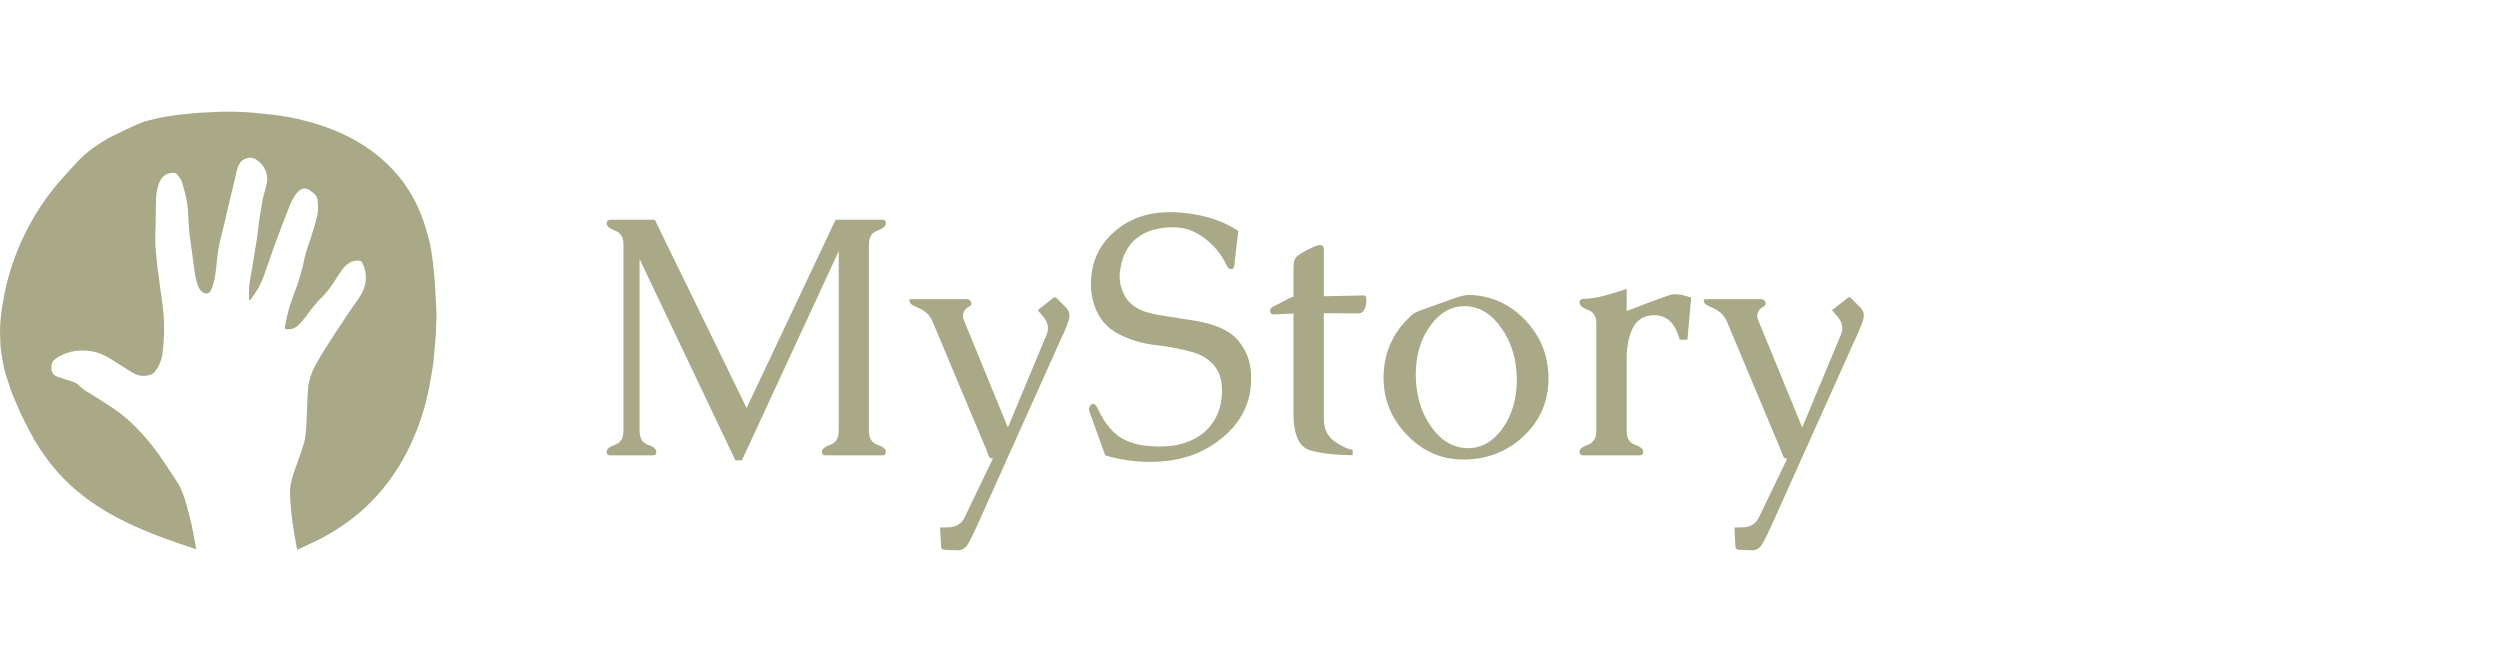
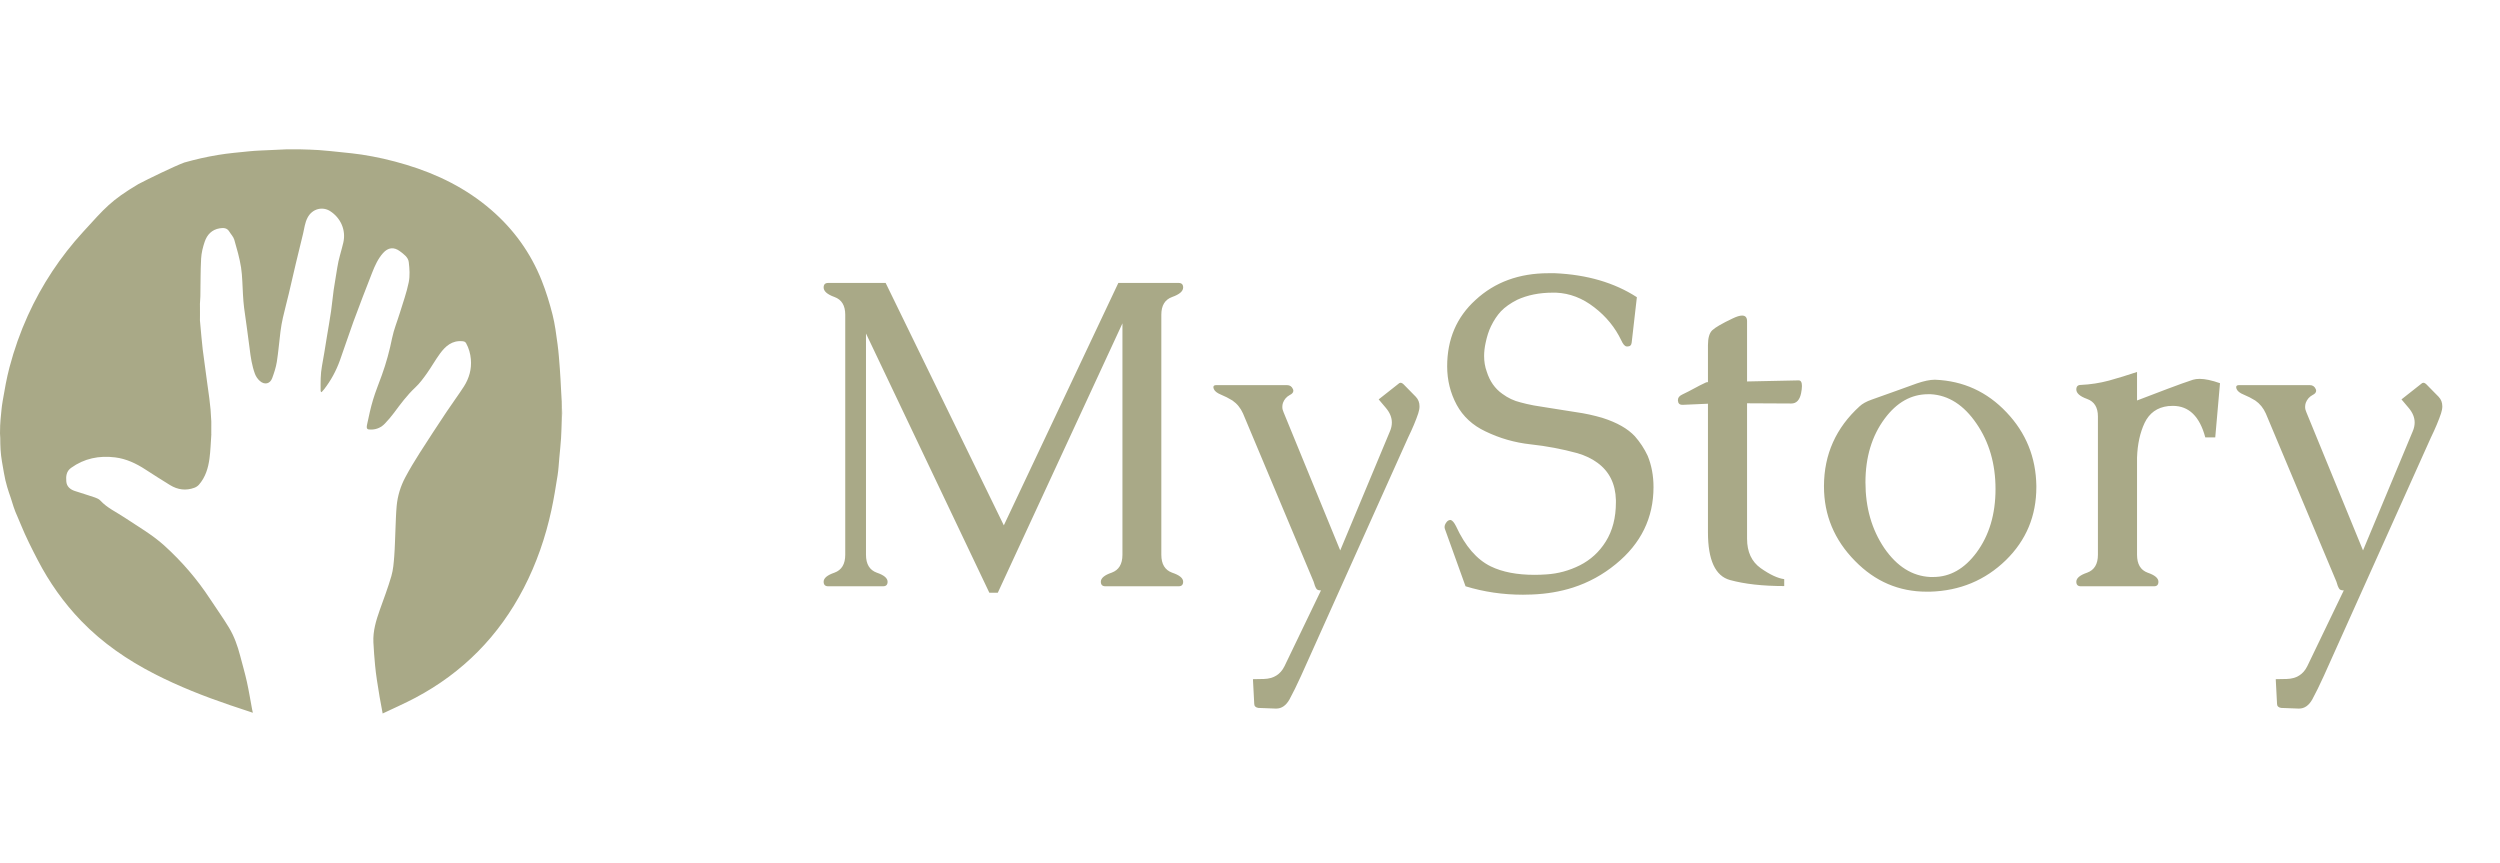
- <svg xmlns="http://www.w3.org/2000/svg" width="291" height="78" viewBox="0 0 291 78" fill="none">
-   <path d="M101.145 28.449V50.148C101.145 50.995 101.47 51.535 102.121 51.77C102.785 51.991 103.117 52.264 103.117 52.59C103.117 52.863 102.98 53 102.707 53H96.086C95.812 53 95.676 52.863 95.676 52.59C95.676 52.264 96.001 51.991 96.652 51.77C97.303 51.535 97.629 50.995 97.629 50.148V29.23L86.359 53.586H85.598L74.445 30.148V50.148C74.445 50.995 74.771 51.535 75.422 51.77C76.073 51.991 76.398 52.264 76.398 52.59C76.398 52.863 76.262 53 75.988 53H71.027C70.754 53 70.617 52.863 70.617 52.59C70.617 52.264 70.943 51.991 71.594 51.77C72.245 51.535 72.57 50.995 72.57 50.148V28.449C72.57 27.616 72.245 27.082 71.594 26.848C70.943 26.613 70.617 26.327 70.617 25.988C70.617 25.715 70.754 25.578 71.027 25.578H76.223L86.906 47.492L97.258 25.578H102.707C102.98 25.578 103.117 25.715 103.117 25.988C103.117 26.327 102.785 26.613 102.121 26.848C101.47 27.082 101.145 27.616 101.145 28.449ZM108.527 37.375C108.306 36.88 107.987 36.49 107.57 36.203C107.232 35.995 106.887 35.819 106.535 35.676C106.184 35.533 105.969 35.363 105.891 35.168C105.865 35.103 105.852 35.044 105.852 34.992C105.852 34.875 105.936 34.816 106.105 34.816H112.512C112.759 34.816 112.935 34.934 113.039 35.168C113.065 35.22 113.078 35.272 113.078 35.324C113.078 35.48 112.967 35.611 112.746 35.715C112.46 35.871 112.258 36.105 112.141 36.418C112.102 36.535 112.082 36.659 112.082 36.789C112.082 36.945 112.121 37.108 112.199 37.277L117.316 49.758L121.809 38.996C121.926 38.723 121.984 38.456 121.984 38.195C121.984 37.74 121.802 37.297 121.438 36.867L120.793 36.105L122.551 34.719C122.629 34.641 122.701 34.602 122.766 34.602C122.857 34.602 122.954 34.654 123.059 34.758L124.152 35.871C124.374 36.105 124.484 36.392 124.484 36.73C124.484 36.926 124.445 37.141 124.367 37.375C124.159 38 123.853 38.729 123.449 39.562L113.781 61.086C113.391 61.945 113.039 62.661 112.727 63.234C112.414 63.781 112.017 64.055 111.535 64.055H111.477L109.914 63.996C109.667 63.957 109.543 63.833 109.543 63.625L109.426 61.398L110.422 61.379C111.294 61.353 111.913 60.969 112.277 60.227L115.578 53.371C115.383 53.371 115.253 53.332 115.188 53.254C115.148 53.215 115.096 53.117 115.031 52.961C114.979 52.792 114.94 52.668 114.914 52.59L108.527 37.375ZM135.949 51.926C137.004 51.861 138.013 51.587 138.977 51.105C139.953 50.611 140.734 49.895 141.32 48.957C141.932 47.98 142.238 46.802 142.238 45.422V45.207C142.199 43.736 141.639 42.609 140.559 41.828C140.064 41.464 139.465 41.177 138.762 40.969C137.382 40.591 135.969 40.324 134.523 40.168C133.091 40.012 131.73 39.621 130.441 38.996C129.283 38.449 128.417 37.648 127.844 36.594C127.271 35.526 126.984 34.367 126.984 33.117C126.984 30.669 127.837 28.671 129.543 27.121C131.288 25.506 133.488 24.699 136.145 24.699H136.73C139.634 24.829 142.102 25.552 144.133 26.867L143.664 30.969C143.638 31.203 143.514 31.32 143.293 31.32H143.215C143.046 31.307 142.883 31.125 142.727 30.773C142.167 29.602 141.353 28.605 140.285 27.785C139.217 26.952 138.065 26.509 136.828 26.457H136.516C135.318 26.457 134.25 26.672 133.312 27.102C132.701 27.414 132.212 27.759 131.848 28.137C131.509 28.501 131.21 28.951 130.949 29.484C130.741 29.914 130.578 30.415 130.461 30.988C130.37 31.405 130.324 31.802 130.324 32.18C130.324 32.688 130.402 33.156 130.559 33.586C130.832 34.458 131.301 35.129 131.965 35.598C132.473 35.975 133.026 36.236 133.625 36.379C133.951 36.47 134.348 36.561 134.816 36.652C135.285 36.73 135.773 36.809 136.281 36.887C137.023 37.004 137.805 37.128 138.625 37.258C139.458 37.375 140.266 37.551 141.047 37.785C142.349 38.202 143.319 38.755 143.957 39.445C144.426 39.979 144.81 40.565 145.109 41.203C145.461 42.062 145.637 43.007 145.637 44.035C145.637 46.822 144.504 49.139 142.238 50.988C141.066 51.952 139.771 52.661 138.352 53.117C137.206 53.482 135.982 53.69 134.68 53.742C134.393 53.755 134.113 53.762 133.84 53.762C132.03 53.762 130.298 53.508 128.645 53L126.789 47.844C126.763 47.779 126.75 47.714 126.75 47.648C126.75 47.518 126.796 47.388 126.887 47.258C126.991 47.089 127.128 47.004 127.297 47.004C127.453 47.043 127.616 47.232 127.785 47.57C128.618 49.38 129.667 50.591 130.93 51.203C131.971 51.711 133.293 51.965 134.895 51.965C135.233 51.965 135.585 51.952 135.949 51.926ZM150.559 36.496C150.064 36.509 149.322 36.542 148.332 36.594H148.234C147.987 36.594 147.857 36.464 147.844 36.203V36.164C147.844 35.956 147.967 35.793 148.215 35.676C148.475 35.559 149.016 35.279 149.836 34.836C150.031 34.732 150.22 34.641 150.402 34.562C150.441 34.55 150.493 34.543 150.559 34.543V31.203C150.559 30.552 150.689 30.103 150.949 29.855C151.223 29.595 151.841 29.237 152.805 28.781C153.156 28.612 153.436 28.527 153.645 28.527C153.944 28.527 154.094 28.697 154.094 29.035V34.484L158.742 34.387H158.762C158.957 34.387 159.055 34.556 159.055 34.895C159.055 35.077 159.029 35.298 158.977 35.559C158.846 36.171 158.553 36.477 158.098 36.477L154.094 36.457V48.703C154.094 49.888 154.504 50.773 155.324 51.359C156.158 51.945 156.867 52.277 157.453 52.355V52.98C155.513 52.98 153.879 52.798 152.551 52.434C151.223 52.069 150.559 50.63 150.559 48.117V36.496ZM171.105 34.328C173.645 34.432 175.793 35.415 177.551 37.277C179.309 39.126 180.207 41.34 180.246 43.918V44.035C180.246 46.639 179.328 48.84 177.492 50.637C175.617 52.46 173.332 53.41 170.637 53.488H170.324C167.824 53.488 165.669 52.564 163.859 50.715C161.984 48.814 161.047 46.568 161.047 43.977V43.918C161.06 41.066 162.134 38.671 164.27 36.73C164.517 36.496 164.882 36.294 165.363 36.125C165.858 35.956 166.587 35.695 167.551 35.344C168.124 35.135 168.755 34.908 169.445 34.66C170.096 34.439 170.63 34.328 171.047 34.328H171.105ZM170.695 35.637H170.461C168.938 35.637 167.629 36.372 166.535 37.844C165.376 39.406 164.797 41.327 164.797 43.605C164.797 45.884 165.363 47.863 166.496 49.543C167.642 51.21 169.029 52.082 170.656 52.16H170.93C172.44 52.16 173.742 51.425 174.836 49.953C175.982 48.404 176.555 46.49 176.555 44.211C176.555 41.932 175.982 39.96 174.836 38.293C173.69 36.613 172.31 35.728 170.695 35.637ZM189.348 41.379V50.148C189.348 50.995 189.667 51.535 190.305 51.77C190.956 51.991 191.281 52.264 191.281 52.59C191.281 52.863 191.151 53 190.891 53H184.27C183.996 53 183.859 52.863 183.859 52.59C183.859 52.264 184.185 51.991 184.836 51.77C185.487 51.535 185.812 50.995 185.812 50.148V37.648C185.812 36.828 185.487 36.301 184.836 36.066C184.185 35.832 183.859 35.546 183.859 35.207C183.859 34.934 183.996 34.797 184.27 34.797C185.129 34.758 185.975 34.628 186.809 34.406C187.655 34.172 188.501 33.911 189.348 33.625V36.203L192.062 35.168C193.065 34.79 193.846 34.51 194.406 34.328C194.576 34.276 194.777 34.25 195.012 34.25C195.493 34.25 196.105 34.38 196.848 34.641L196.418 39.543H195.52C195.012 37.642 194.035 36.691 192.59 36.691C192.447 36.691 192.303 36.698 192.16 36.711C191.171 36.828 190.461 37.336 190.031 38.234C189.615 39.12 189.387 40.168 189.348 41.379ZM200.988 37.375C200.767 36.88 200.448 36.49 200.031 36.203C199.693 35.995 199.348 35.819 198.996 35.676C198.645 35.533 198.43 35.363 198.352 35.168C198.326 35.103 198.312 35.044 198.312 34.992C198.312 34.875 198.397 34.816 198.566 34.816H204.973C205.22 34.816 205.396 34.934 205.5 35.168C205.526 35.22 205.539 35.272 205.539 35.324C205.539 35.48 205.428 35.611 205.207 35.715C204.921 35.871 204.719 36.105 204.602 36.418C204.562 36.535 204.543 36.659 204.543 36.789C204.543 36.945 204.582 37.108 204.66 37.277L209.777 49.758L214.27 38.996C214.387 38.723 214.445 38.456 214.445 38.195C214.445 37.74 214.263 37.297 213.898 36.867L213.254 36.105L215.012 34.719C215.09 34.641 215.161 34.602 215.227 34.602C215.318 34.602 215.415 34.654 215.52 34.758L216.613 35.871C216.835 36.105 216.945 36.392 216.945 36.73C216.945 36.926 216.906 37.141 216.828 37.375C216.62 38 216.314 38.729 215.91 39.562L206.242 61.086C205.852 61.945 205.5 62.661 205.188 63.234C204.875 63.781 204.478 64.055 203.996 64.055H203.938L202.375 63.996C202.128 63.957 202.004 63.833 202.004 63.625L201.887 61.398L202.883 61.379C203.755 61.353 204.374 60.969 204.738 60.227L208.039 53.371C207.844 53.371 207.714 53.332 207.648 53.254C207.609 53.215 207.557 53.117 207.492 52.961C207.44 52.792 207.401 52.668 207.375 52.59L200.988 37.375Z" fill="#A9A987" />
-   <path d="M19.106 38.746C19.053 39.48 19.035 40.218 18.938 40.946C18.824 41.806 18.578 42.634 17.99 43.31C17.885 43.432 17.732 43.534 17.58 43.591C16.807 43.879 16.064 43.778 15.369 43.35C14.623 42.891 13.883 42.422 13.148 41.944C12.305 41.396 11.41 40.971 10.404 40.847C8.963 40.67 7.619 40.934 6.42 41.8C5.983 42.115 5.957 42.572 5.994 43.028C6.029 43.477 6.341 43.744 6.756 43.882C7.366 44.084 7.984 44.266 8.591 44.475C8.765 44.535 8.954 44.622 9.074 44.752C9.687 45.419 10.508 45.783 11.241 46.273C12.466 47.092 13.756 47.825 14.852 48.818C16.439 50.255 17.828 51.866 19 53.659C19.564 54.52 20.167 55.358 20.699 56.238C21.173 57.022 21.478 57.888 21.709 58.776C21.913 59.56 22.142 60.339 22.317 61.13C22.499 61.946 22.631 62.775 22.785 63.597C22.803 63.693 22.826 63.788 22.858 63.934C22.144 63.696 21.469 63.475 20.798 63.247C18.463 62.453 16.173 61.553 13.976 60.427C11.525 59.17 9.277 57.633 7.356 55.647C5.763 54 4.457 52.145 3.404 50.117C2.864 49.079 2.336 48.029 1.893 46.948C1.332 45.577 1.441 46.025 0.962 44.475C0.774 43.946 0.506 43.16 0.355 42.249C0.253 41.641 0.088 40.858 0.051 40.147C0 39.185 0.051 39.438 0 38.678C0 38.197 0.02 37.681 0.051 37.412C0.135 36.666 0.12 36.462 0.247 35.722C0.42 34.709 0.597 33.692 0.859 32.7C1.281 31.104 1.828 29.546 2.511 28.039C3.78 25.243 5.452 22.713 7.526 20.448C9.484 18.31 10.012 17.626 12.509 16.142C13.355 15.693 15.826 14.496 16.662 14.192C17.75 13.889 18.592 13.695 19.7 13.509C20.615 13.355 21.608 13.272 22.532 13.177C23.179 13.111 23.831 13.098 24.48 13.065C24.939 13.041 25.397 13.022 25.855 13.002C25.873 13.002 25.892 13.001 25.91 13C26.319 13 26.728 13 27.137 13C27.155 13 27.173 13.001 27.191 13.002C27.734 13.022 28.278 13.027 28.82 13.066C29.525 13.118 30.228 13.194 30.931 13.268C31.523 13.331 32.116 13.385 32.703 13.476C33.363 13.579 34.02 13.701 34.671 13.849C35.361 14.007 36.047 14.188 36.724 14.393C39.547 15.245 42.144 16.525 44.391 18.462C46.436 20.225 47.973 22.357 48.968 24.858C49.367 25.86 49.685 26.901 49.95 27.946C50.171 28.822 50.282 29.728 50.404 30.626C50.504 31.367 50.555 32.116 50.612 32.862C50.659 33.469 50.683 34.077 50.717 34.684C50.738 35.064 50.759 35.444 50.781 35.824C50.781 36.372 50.781 36.919 50.782 37.467C50.762 38.018 50.755 38.569 50.719 39.118C50.681 39.706 50.617 40.292 50.563 40.878C50.513 41.409 50.491 41.943 50.407 42.468C50.24 43.519 50.072 44.573 49.847 45.613C49.316 48.07 48.502 50.431 47.343 52.669C45.107 56.985 41.849 60.298 37.55 62.579C36.599 63.084 35.608 63.514 34.592 64C34.491 63.456 34.4 62.983 34.318 62.507C34.231 61.996 34.146 61.485 34.072 60.972C34.008 60.532 33.948 60.092 33.908 59.651C33.846 58.955 33.787 58.258 33.755 57.56C33.708 56.542 33.998 55.586 34.333 54.639C34.695 53.623 35.08 52.613 35.38 51.578C35.548 51.001 35.593 50.381 35.64 49.777C35.703 48.968 35.713 48.153 35.75 47.342C35.782 46.641 35.794 45.938 35.858 45.241C35.943 44.327 36.211 43.453 36.642 42.645C37.037 41.903 37.473 41.182 37.924 40.473C38.723 39.218 39.541 37.975 40.365 36.736C40.877 35.963 41.435 35.22 41.936 34.44C42.414 33.693 42.646 32.862 42.566 31.97C42.52 31.466 42.386 30.98 42.138 30.53C42.065 30.396 41.961 30.362 41.808 30.347C40.866 30.256 40.267 30.793 39.771 31.471C39.349 32.047 39.001 32.677 38.587 33.258C38.268 33.706 37.936 34.159 37.536 34.533C36.795 35.227 36.202 36.033 35.602 36.84C35.353 37.174 35.079 37.492 34.792 37.793C34.48 38.12 34.085 38.311 33.626 38.331C33.169 38.351 33.097 38.284 33.191 37.844C33.348 37.105 33.505 36.362 33.723 35.639C33.949 34.887 34.25 34.158 34.517 33.418C34.913 32.323 35.216 31.205 35.447 30.061C35.602 29.294 35.91 28.559 36.14 27.806C36.422 26.882 36.756 25.967 36.948 25.025C37.068 24.434 37.025 23.793 36.951 23.188C36.898 22.755 36.504 22.477 36.163 22.22C35.61 21.803 35.084 21.863 34.624 22.381C34.171 22.892 33.895 23.507 33.649 24.132C33.071 25.607 32.5 27.085 31.953 28.571C31.524 29.74 31.146 30.927 30.721 32.098C30.383 33.03 29.915 33.897 29.305 34.683C29.243 34.763 29.174 34.839 29.105 34.914C29.09 34.931 29.062 34.935 29.026 34.951C29.01 34.898 28.983 34.852 28.983 34.807C28.982 34.062 28.966 33.319 29.108 32.578C29.274 31.71 29.402 30.834 29.547 29.962C29.675 29.187 29.814 28.414 29.927 27.638C30.021 26.998 30.073 26.351 30.164 25.71C30.26 25.04 30.39 24.375 30.488 23.705C30.601 22.928 30.861 22.188 31.036 21.428C31.295 20.297 30.797 19.197 29.841 18.583C29.179 18.158 28.24 18.34 27.802 19.18C27.565 19.634 27.513 20.131 27.4 20.615C27.19 21.513 26.96 22.406 26.747 23.304C26.53 24.216 26.326 25.132 26.109 26.044C25.938 26.765 25.744 27.48 25.579 28.202C25.483 28.623 25.408 29.05 25.354 29.478C25.238 30.388 25.169 31.304 25.025 32.21C24.945 32.711 24.782 33.205 24.606 33.684C24.416 34.199 23.93 34.317 23.504 33.951C23.307 33.782 23.136 33.541 23.047 33.297C22.777 32.56 22.659 31.788 22.567 31.008C22.421 29.779 22.228 28.556 22.067 27.33C22.015 26.939 21.992 26.545 21.965 26.151C21.909 25.325 21.918 24.49 21.791 23.676C21.659 22.829 21.417 21.996 21.179 21.171C21.102 20.905 20.879 20.684 20.73 20.437C20.521 20.092 20.205 20.084 19.86 20.14C19.149 20.257 18.721 20.717 18.504 21.353C18.337 21.842 18.21 22.364 18.181 22.878C18.12 24.015 18.134 25.156 18.113 26.295C18.109 26.521 18.087 26.747 18.074 26.974C18.074 27.094 18.076 27.216 18.077 27.337C18.077 27.573 18.078 27.811 18.078 28.047C18.077 28.185 18.076 28.323 18.074 28.462C18.118 28.953 18.162 29.444 18.207 29.935C18.244 30.319 18.278 30.703 18.325 31.086C18.381 31.549 18.448 32.011 18.51 32.474C18.584 33.02 18.657 33.566 18.731 34.113C18.794 34.575 18.863 35.036 18.922 35.499C18.966 35.84 19.006 36.181 19.035 36.523C19.065 36.885 19.08 37.248 19.102 37.611C19.102 37.988 19.101 38.365 19.1 38.743L19.106 38.746Z" fill="#A9A987" />
-   <path d="M50.783 37.468C50.783 36.92 50.782 36.373 50.781 35.825C50.795 36.166 50.818 36.507 50.821 36.847C50.823 37.054 50.797 37.261 50.783 37.468Z" fill="#A9A987" />
-   <path d="M19.107 38.747C19.107 38.369 19.108 37.992 19.109 37.614C19.109 37.991 19.108 38.369 19.107 38.747Z" fill="#A9A987" />
-   <path d="M18.083 27.339C18.083 27.218 18.081 27.096 18.08 26.976C18.08 27.096 18.082 27.218 18.083 27.339Z" fill="#A9A987" />
-   <path d="M25.912 13.001C25.894 13.001 25.876 13.002 25.857 13.003C25.876 13.003 25.894 13.002 25.912 13.001Z" fill="#A9A987" />
-   <path d="M27.195 13.003C27.177 13.003 27.159 13.002 27.141 13.001C27.159 13.001 27.177 13.002 27.195 13.003Z" fill="#A9A987" />
+ <svg xmlns="http://www.w3.org/2000/svg" width="226" height="78" viewBox="0 0 226 78" fill="none">
+   <path d="M19.106 39.246C19.053 39.98 19.035 40.718 18.938 41.446C18.824 42.306 18.578 43.134 17.99 43.81C17.885 43.932 17.732 44.034 17.58 44.091C16.807 44.379 16.064 44.278 15.369 43.85C14.623 43.391 13.883 42.922 13.148 42.444C12.305 41.896 11.41 41.471 10.404 41.347C8.963 41.17 7.619 41.434 6.42 42.3C5.983 42.615 5.957 43.072 5.994 43.528C6.029 43.977 6.341 44.244 6.756 44.382C7.366 44.584 7.984 44.766 8.591 44.975C8.765 45.035 8.954 45.122 9.074 45.252C9.687 45.919 10.508 46.283 11.241 46.773C12.466 47.592 13.756 48.325 14.852 49.318C16.439 50.755 17.828 52.366 19 54.159C19.564 55.02 20.167 55.858 20.699 56.738C21.173 57.522 21.478 58.388 21.709 59.276C21.913 60.06 22.142 60.839 22.317 61.63C22.499 62.446 22.631 63.275 22.785 64.097C22.803 64.193 22.826 64.288 22.858 64.434C22.144 64.196 21.469 63.975 20.798 63.747C18.463 62.953 16.173 62.053 13.976 60.927C11.525 59.67 9.277 58.133 7.356 56.147C5.763 54.5 4.457 52.645 3.404 50.617C2.864 49.579 2.336 48.529 1.893 47.448C1.332 46.077 1.441 46.525 0.962 44.975C0.774 44.446 0.506 43.66 0.355 42.749C0.253 42.141 0.088 41.358 0.051 40.647C0 39.685 0.051 39.938 0 39.178C0 38.697 0.02 38.181 0.051 37.912C0.135 37.166 0.12 36.962 0.247 36.222C0.42 35.209 0.597 34.192 0.859 33.2C1.281 31.604 1.828 30.046 2.511 28.539C3.78 25.743 5.452 23.213 7.526 20.948C9.484 18.81 10.012 18.126 12.509 16.642C13.355 16.193 15.826 14.996 16.662 14.692C17.75 14.389 18.592 14.195 19.7 14.009C20.615 13.855 21.608 13.772 22.532 13.677C23.179 13.611 23.831 13.598 24.48 13.565C24.939 13.541 25.397 13.522 25.855 13.502C25.873 13.502 25.892 13.501 25.91 13.5C26.319 13.5 26.728 13.5 27.137 13.5C27.155 13.5 27.173 13.501 27.191 13.502C27.734 13.522 28.278 13.527 28.82 13.566C29.525 13.618 30.228 13.694 30.931 13.768C31.523 13.831 32.116 13.885 32.703 13.976C33.363 14.079 34.02 14.201 34.671 14.349C35.361 14.507 36.047 14.688 36.724 14.893C39.547 15.745 42.144 17.025 44.391 18.962C46.436 20.725 47.973 22.857 48.968 25.358C49.367 26.36 49.685 27.401 49.95 28.446C50.171 29.322 50.282 30.228 50.404 31.126C50.504 31.867 50.555 32.616 50.612 33.362C50.659 33.969 50.683 34.577 50.717 35.184C50.738 35.564 50.759 35.944 50.781 36.324C50.781 36.872 50.781 37.419 50.782 37.967C50.762 38.518 50.755 39.069 50.719 39.618C50.681 40.206 50.617 40.792 50.563 41.378C50.513 41.909 50.491 42.443 50.407 42.968C50.24 44.019 50.072 45.073 49.847 46.113C49.316 48.57 48.502 50.931 47.343 53.169C45.107 57.485 41.849 60.798 37.55 63.079C36.599 63.584 35.608 64.014 34.592 64.5C34.491 63.956 34.4 63.483 34.318 63.007C34.231 62.496 34.146 61.985 34.072 61.472C34.008 61.032 33.948 60.592 33.908 60.151C33.846 59.455 33.787 58.758 33.755 58.06C33.708 57.042 33.998 56.086 34.333 55.139C34.695 54.123 35.08 53.113 35.38 52.078C35.548 51.501 35.593 50.881 35.64 50.277C35.703 49.468 35.713 48.653 35.75 47.842C35.782 47.141 35.794 46.438 35.858 45.741C35.943 44.827 36.211 43.953 36.642 43.145C37.037 42.403 37.473 41.682 37.924 40.973C38.723 39.718 39.541 38.475 40.365 37.236C40.877 36.463 41.435 35.72 41.936 34.94C42.414 34.193 42.646 33.362 42.566 32.47C42.52 31.966 42.386 31.48 42.138 31.03C42.065 30.896 41.961 30.862 41.808 30.847C40.866 30.756 40.267 31.293 39.771 31.971C39.349 32.547 39.001 33.177 38.587 33.758C38.268 34.206 37.936 34.659 37.536 35.033C36.795 35.727 36.202 36.533 35.602 37.34C35.353 37.674 35.079 37.992 34.792 38.293C34.48 38.62 34.085 38.811 33.626 38.831C33.169 38.851 33.097 38.784 33.191 38.344C33.348 37.605 33.505 36.862 33.723 36.139C33.949 35.387 34.25 34.658 34.517 33.918C34.913 32.823 35.216 31.705 35.447 30.561C35.602 29.794 35.91 29.059 36.14 28.306C36.422 27.382 36.756 26.467 36.948 25.525C37.068 24.934 37.025 24.293 36.951 23.688C36.898 23.255 36.504 22.977 36.163 22.72C35.61 22.303 35.084 22.363 34.624 22.881C34.171 23.392 33.895 24.007 33.649 24.632C33.071 26.107 32.5 27.585 31.953 29.071C31.524 30.24 31.146 31.427 30.721 32.598C30.383 33.53 29.915 34.397 29.305 35.183C29.243 35.263 29.174 35.339 29.105 35.414C29.09 35.431 29.062 35.435 29.026 35.451C29.01 35.398 28.983 35.352 28.983 35.307C28.982 34.562 28.966 33.819 29.108 33.078C29.274 32.21 29.402 31.334 29.547 30.462C29.675 29.687 29.814 28.914 29.927 28.138C30.021 27.498 30.073 26.851 30.164 26.21C30.26 25.54 30.39 24.875 30.488 24.205C30.601 23.428 30.861 22.688 31.036 21.928C31.295 20.797 30.797 19.697 29.841 19.083C29.179 18.658 28.24 18.84 27.802 19.68C27.565 20.134 27.513 20.631 27.4 21.115C27.19 22.013 26.96 22.906 26.747 23.804C26.53 24.716 26.326 25.632 26.109 26.544C25.938 27.265 25.744 27.98 25.579 28.702C25.483 29.123 25.408 29.55 25.354 29.978C25.238 30.888 25.169 31.804 25.025 32.71C24.945 33.211 24.782 33.705 24.606 34.184C24.416 34.699 23.93 34.817 23.504 34.451C23.307 34.282 23.136 34.041 23.047 33.797C22.777 33.06 22.659 32.288 22.567 31.508C22.421 30.279 22.228 29.056 22.067 27.83C22.015 27.439 21.992 27.045 21.966 26.651C21.909 25.825 21.918 24.99 21.791 24.176C21.659 23.329 21.417 22.496 21.179 21.671C21.102 21.405 20.879 21.184 20.73 20.937C20.521 20.592 20.205 20.584 19.86 20.64C19.149 20.757 18.721 21.217 18.504 21.853C18.337 22.342 18.21 22.864 18.181 23.378C18.12 24.515 18.134 25.656 18.113 26.795C18.109 27.021 18.087 27.247 18.074 27.474C18.074 27.594 18.076 27.716 18.077 27.837C18.077 28.073 18.078 28.311 18.078 28.547C18.077 28.685 18.076 28.823 18.074 28.962C18.118 29.453 18.162 29.944 18.207 30.435C18.244 30.819 18.278 31.203 18.325 31.586C18.381 32.05 18.448 32.511 18.51 32.974C18.584 33.52 18.657 34.066 18.731 34.613C18.794 35.075 18.863 35.536 18.922 35.999C18.966 36.34 19.006 36.681 19.035 37.023C19.065 37.385 19.08 37.748 19.102 38.111C19.102 38.488 19.101 38.865 19.1 39.243L19.106 39.246Z" fill="#A9A987" />
+   <path d="M50.782 37.968C50.782 37.42 50.781 36.873 50.781 36.325C50.794 36.666 50.817 37.006 50.82 37.347C50.822 37.554 50.796 37.761 50.782 37.968Z" fill="#A9A987" />
+   <path d="M19.107 39.246C19.107 38.869 19.108 38.492 19.109 38.114C19.109 38.491 19.108 38.868 19.107 39.246Z" fill="#A9A987" />
+   <path d="M18.083 27.839C18.083 27.718 18.081 27.597 18.081 27.476C18.081 27.597 18.082 27.718 18.083 27.839Z" fill="#A9A987" />
+   <path d="M25.912 13.501C25.893 13.501 25.875 13.502 25.857 13.503C25.875 13.503 25.893 13.502 25.912 13.501Z" fill="#A9A987" />
+   <path d="M27.196 13.503C27.178 13.503 27.16 13.502 27.142 13.501C27.16 13.501 27.178 13.502 27.196 13.503Z" fill="#A9A987" />
+   <path d="M104.984 28.449V50.148C104.984 50.995 105.31 51.535 105.961 51.77C106.625 51.991 106.957 52.264 106.957 52.59C106.957 52.863 106.82 53 106.547 53H99.926C99.652 53 99.516 52.863 99.516 52.59C99.516 52.264 99.841 51.991 100.492 51.77C101.143 51.535 101.469 50.995 101.469 50.148V29.23L90.199 53.586H89.438L78.285 30.148V50.148C78.285 50.995 78.611 51.535 79.262 51.77C79.913 51.991 80.238 52.264 80.238 52.59C80.238 52.863 80.102 53 79.828 53H74.867C74.594 53 74.457 52.863 74.457 52.59C74.457 52.264 74.783 51.991 75.434 51.77C76.085 51.535 76.41 50.995 76.41 50.148V28.449C76.41 27.616 76.085 27.082 75.434 26.848C74.783 26.613 74.457 26.327 74.457 25.988C74.457 25.715 74.594 25.578 74.867 25.578H80.063L90.746 47.492L101.098 25.578H106.547C106.82 25.578 106.957 25.715 106.957 25.988C106.957 26.327 106.625 26.613 105.961 26.848C105.31 27.082 104.984 27.616 104.984 28.449ZM112.367 37.375C112.146 36.88 111.827 36.49 111.41 36.203C111.072 35.995 110.727 35.819 110.375 35.676C110.024 35.533 109.809 35.363 109.731 35.168C109.705 35.103 109.691 35.044 109.691 34.992C109.691 34.875 109.776 34.816 109.945 34.816H116.352C116.599 34.816 116.775 34.934 116.879 35.168C116.905 35.22 116.918 35.272 116.918 35.324C116.918 35.48 116.807 35.611 116.586 35.715C116.3 35.871 116.098 36.105 115.981 36.418C115.941 36.535 115.922 36.659 115.922 36.789C115.922 36.945 115.961 37.108 116.039 37.277L121.156 49.758L125.649 38.996C125.766 38.723 125.824 38.456 125.824 38.195C125.824 37.74 125.642 37.297 125.277 36.867L124.633 36.105L126.391 34.719C126.469 34.641 126.54 34.602 126.606 34.602C126.697 34.602 126.794 34.654 126.899 34.758L127.992 35.871C128.214 36.105 128.324 36.392 128.324 36.73C128.324 36.926 128.285 37.141 128.207 37.375C127.999 38 127.693 38.729 127.289 39.562L117.621 61.086C117.231 61.945 116.879 62.661 116.566 63.234C116.254 63.781 115.857 64.055 115.375 64.055H115.316L113.754 63.996C113.507 63.957 113.383 63.833 113.383 63.625L113.266 61.398L114.262 61.379C115.134 61.353 115.753 60.969 116.117 60.227L119.418 53.371C119.223 53.371 119.093 53.332 119.027 53.254C118.988 53.215 118.936 53.117 118.871 52.961C118.819 52.792 118.78 52.668 118.754 52.59L112.367 37.375ZM139.789 51.926C140.844 51.861 141.853 51.587 142.816 51.105C143.793 50.611 144.574 49.895 145.16 48.957C145.772 47.98 146.078 46.802 146.078 45.422V45.207C146.039 43.736 145.479 42.609 144.399 41.828C143.904 41.464 143.305 41.177 142.602 40.969C141.221 40.591 139.809 40.324 138.363 40.168C136.931 40.012 135.57 39.621 134.281 38.996C133.122 38.449 132.257 37.648 131.684 36.594C131.111 35.526 130.824 34.367 130.824 33.117C130.824 30.669 131.677 28.671 133.383 27.121C135.128 25.506 137.328 24.699 139.984 24.699H140.57C143.474 24.829 145.941 25.552 147.973 26.867L147.504 30.969C147.478 31.203 147.354 31.32 147.133 31.32H147.055C146.886 31.307 146.723 31.125 146.566 30.773C146.007 29.602 145.193 28.605 144.125 27.785C143.057 26.952 141.905 26.509 140.668 26.457H140.356C139.158 26.457 138.09 26.672 137.152 27.102C136.54 27.414 136.052 27.759 135.688 28.137C135.349 28.501 135.05 28.951 134.789 29.484C134.581 29.914 134.418 30.415 134.301 30.988C134.21 31.405 134.164 31.802 134.164 32.18C134.164 32.688 134.242 33.156 134.399 33.586C134.672 34.458 135.141 35.129 135.805 35.598C136.313 35.975 136.866 36.236 137.465 36.379C137.79 36.47 138.188 36.561 138.656 36.652C139.125 36.73 139.613 36.809 140.121 36.887C140.863 37.004 141.645 37.128 142.465 37.258C143.298 37.375 144.106 37.551 144.887 37.785C146.189 38.202 147.159 38.755 147.797 39.445C148.266 39.979 148.65 40.565 148.949 41.203C149.301 42.062 149.477 43.007 149.477 44.035C149.477 46.822 148.344 49.139 146.078 50.988C144.906 51.952 143.611 52.661 142.191 53.117C141.046 53.482 139.822 53.69 138.52 53.742C138.233 53.755 137.953 53.762 137.68 53.762C135.87 53.762 134.138 53.508 132.484 53L130.629 47.844C130.603 47.779 130.59 47.714 130.59 47.648C130.59 47.518 130.636 47.388 130.727 47.258C130.831 47.089 130.968 47.004 131.137 47.004C131.293 47.043 131.456 47.232 131.625 47.57C132.458 49.38 133.507 50.591 134.77 51.203C135.811 51.711 137.133 51.965 138.734 51.965C139.073 51.965 139.425 51.952 139.789 51.926ZM154.399 36.496C153.904 36.509 153.162 36.542 152.172 36.594H152.074C151.827 36.594 151.697 36.464 151.684 36.203V36.164C151.684 35.956 151.807 35.793 152.055 35.676C152.315 35.559 152.856 35.279 153.676 34.836C153.871 34.732 154.06 34.641 154.242 34.562C154.281 34.55 154.333 34.543 154.399 34.543V31.203C154.399 30.552 154.529 30.103 154.789 29.855C155.063 29.595 155.681 29.237 156.645 28.781C156.996 28.612 157.276 28.527 157.484 28.527C157.784 28.527 157.934 28.697 157.934 29.035V34.484L162.582 34.387H162.602C162.797 34.387 162.895 34.556 162.895 34.895C162.895 35.077 162.869 35.298 162.816 35.559C162.686 36.171 162.393 36.477 161.938 36.477L157.934 36.457V48.703C157.934 49.888 158.344 50.773 159.164 51.359C159.997 51.945 160.707 52.277 161.293 52.355V52.98C159.353 52.98 157.719 52.798 156.391 52.434C155.063 52.069 154.399 50.63 154.399 48.117V36.496ZM174.945 34.328C177.484 34.432 179.633 35.415 181.391 37.277C183.149 39.126 184.047 41.34 184.086 43.918V44.035C184.086 46.639 183.168 48.84 181.332 50.637C179.457 52.46 177.172 53.41 174.477 53.488H174.164C171.664 53.488 169.509 52.564 167.699 50.715C165.824 48.814 164.887 46.568 164.887 43.977V43.918C164.9 41.066 165.974 38.671 168.109 36.73C168.357 36.496 168.721 36.294 169.203 36.125C169.698 35.956 170.427 35.695 171.391 35.344C171.964 35.135 172.595 34.908 173.285 34.66C173.936 34.439 174.47 34.328 174.887 34.328H174.945ZM174.535 35.637H174.301C172.777 35.637 171.469 36.372 170.375 37.844C169.216 39.406 168.637 41.327 168.637 43.605C168.637 45.884 169.203 47.863 170.336 49.543C171.482 51.21 172.869 52.082 174.496 52.16H174.77C176.28 52.16 177.582 51.425 178.676 49.953C179.822 48.404 180.395 46.49 180.395 44.211C180.395 41.932 179.822 39.96 178.676 38.293C177.53 36.613 176.15 35.728 174.535 35.637ZM193.188 41.379V50.148C193.188 50.995 193.507 51.535 194.145 51.77C194.796 51.991 195.121 52.264 195.121 52.59C195.121 52.863 194.991 53 194.731 53H188.109C187.836 53 187.699 52.863 187.699 52.59C187.699 52.264 188.025 51.991 188.676 51.77C189.327 51.535 189.652 50.995 189.652 50.148V37.648C189.652 36.828 189.327 36.301 188.676 36.066C188.025 35.832 187.699 35.546 187.699 35.207C187.699 34.934 187.836 34.797 188.109 34.797C188.969 34.758 189.815 34.628 190.649 34.406C191.495 34.172 192.341 33.911 193.188 33.625V36.203L195.902 35.168C196.905 34.79 197.686 34.51 198.246 34.328C198.415 34.276 198.617 34.25 198.852 34.25C199.333 34.25 199.945 34.38 200.688 34.641L200.258 39.543H199.359C198.852 37.642 197.875 36.691 196.43 36.691C196.287 36.691 196.143 36.698 196 36.711C195.011 36.828 194.301 37.336 193.871 38.234C193.455 39.12 193.227 40.168 193.188 41.379ZM204.828 37.375C204.607 36.88 204.288 36.49 203.871 36.203C203.533 35.995 203.188 35.819 202.836 35.676C202.484 35.533 202.27 35.363 202.191 35.168C202.165 35.103 202.152 35.044 202.152 34.992C202.152 34.875 202.237 34.816 202.406 34.816H208.813C209.06 34.816 209.236 34.934 209.34 35.168C209.366 35.22 209.379 35.272 209.379 35.324C209.379 35.48 209.268 35.611 209.047 35.715C208.761 35.871 208.559 36.105 208.441 36.418C208.402 36.535 208.383 36.659 208.383 36.789C208.383 36.945 208.422 37.108 208.5 37.277L213.617 49.758L218.109 38.996C218.227 38.723 218.285 38.456 218.285 38.195C218.285 37.74 218.103 37.297 217.738 36.867L217.094 36.105L218.852 34.719C218.93 34.641 219.001 34.602 219.066 34.602C219.158 34.602 219.255 34.654 219.359 34.758L220.453 35.871C220.675 36.105 220.785 36.392 220.785 36.73C220.785 36.926 220.746 37.141 220.668 37.375C220.46 38 220.154 38.729 219.75 39.562L210.082 61.086C209.691 61.945 209.34 62.661 209.027 63.234C208.715 63.781 208.318 64.055 207.836 64.055H207.777L206.215 63.996C205.968 63.957 205.844 63.833 205.844 63.625L205.727 61.398L206.723 61.379C207.595 61.353 208.214 60.969 208.578 60.227L211.879 53.371C211.684 53.371 211.553 53.332 211.488 53.254C211.449 53.215 211.397 53.117 211.332 52.961C211.28 52.792 211.241 52.668 211.215 52.59L204.828 37.375Z" fill="#A9A987" />
</svg>
